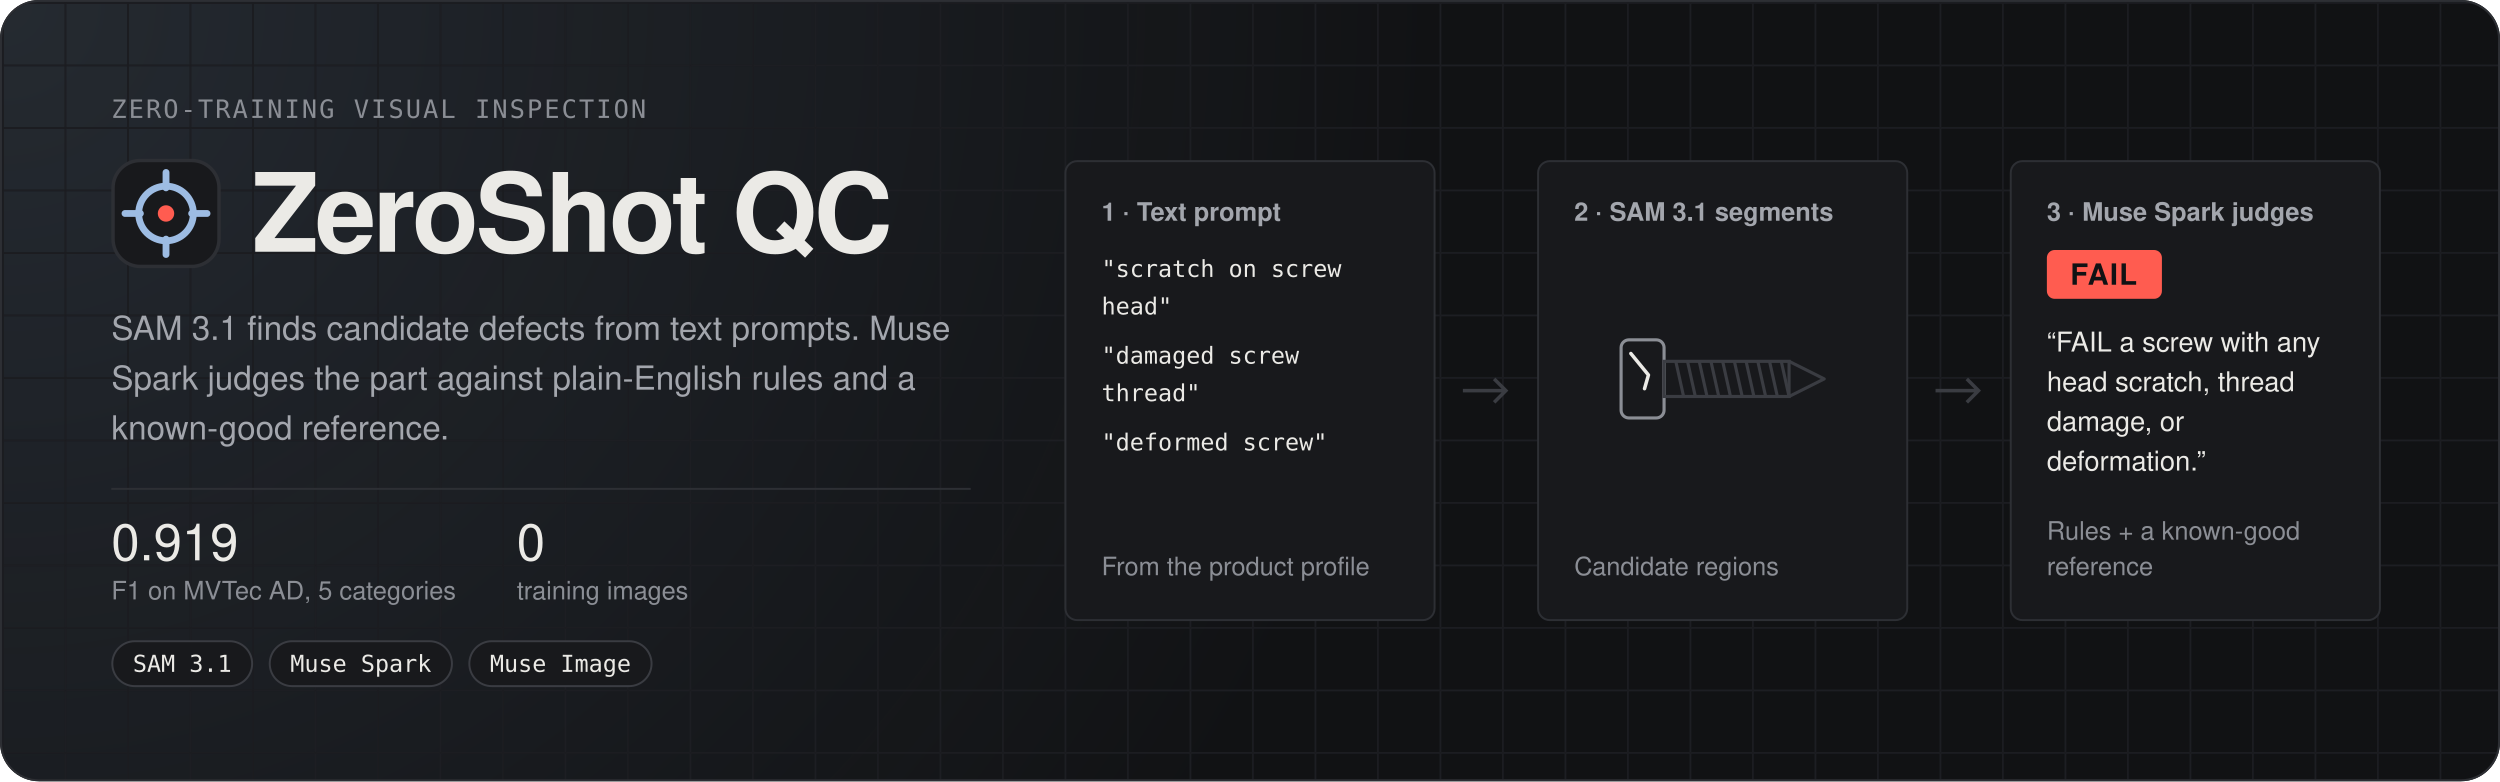
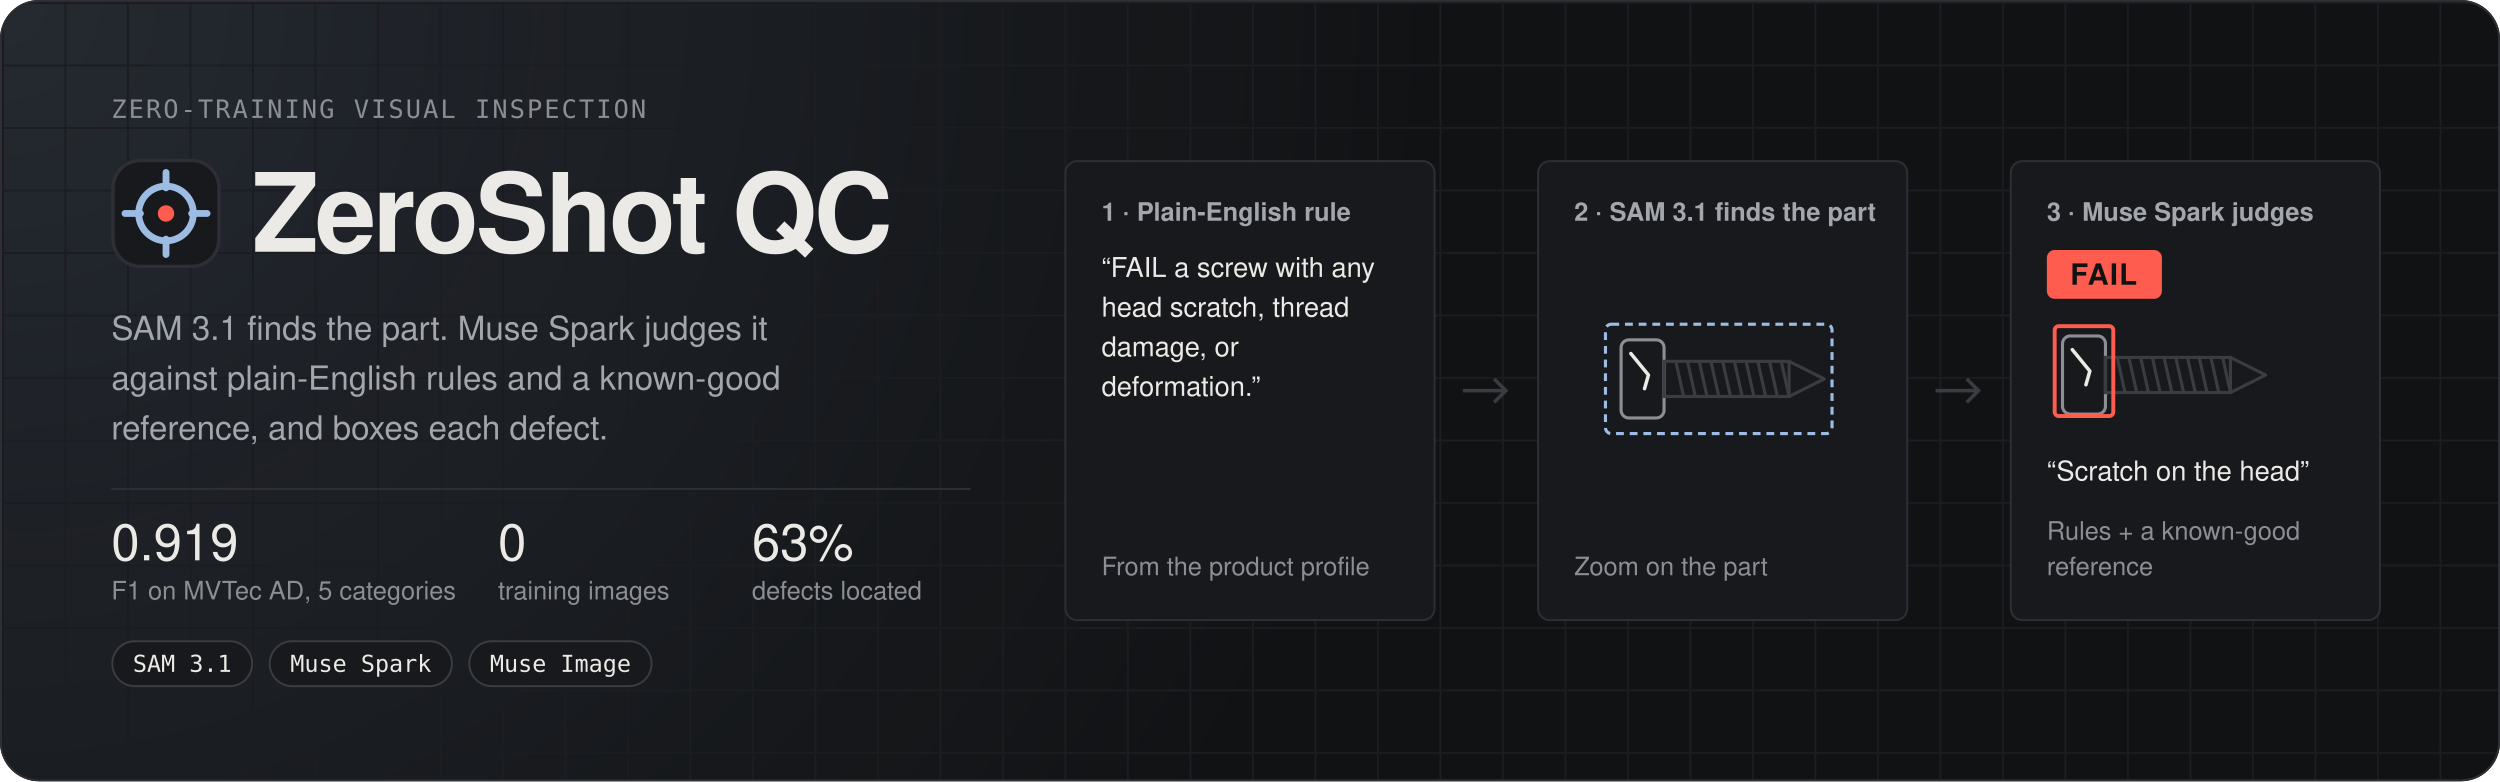
<svg xmlns="http://www.w3.org/2000/svg" width="1280" height="400" viewBox="0 0 1280 400" role="img" aria-labelledby="t d">
  <defs>
    <pattern id="grid" x="1" y="1" width="32" height="32" patternUnits="userSpaceOnUse">
      <path d="M0 .5H32M.5 0V32" stroke="#1b1c20" stroke-width="1" fill="none" />
    </pattern>
    <radialGradient id="glow" gradientUnits="userSpaceOnUse" cx="1" cy="1" r="736">
      <stop offset="0" stop-color="#9dbce3" stop-opacity="0.14" />
      <stop offset="1" stop-color="#9dbce3" stop-opacity="0" />
    </radialGradient>
    <clipPath id="clip">
      <rect x="1" y="1" width="1278" height="398" rx="19" />
    </clipPath>
  </defs>
  <rect width="1280" height="400" rx="20" fill="#111214" />
  <g clip-path="url(#clip)">
    <rect width="1280" height="400" fill="url(#glow)" />
    <rect width="1280" height="400" fill="url(#grid)" />
  </g>
  <rect x="0.5" y="0.5" width="1279" height="399" rx="19.5" fill="none" stroke="#2d2f34" />
  <text x="57" y="60.4" font-size="13" fill="#8b8e95" font-family="ui-monospace, SFMono-Regular, Menlo, Consolas, monospace" letter-spacing="1.04">ZERO-TRAINING VISUAL INSPECTION</text>
  <svg x="57" y="81.3" width="56" height="56" viewBox="0 0 32 32" fill="none">
    <rect x="0.5" y="0.5" width="31" height="31" rx="8" fill="#18191c" stroke="#2d2f34" />
    <circle cx="16" cy="16" r="8" stroke="#9dbce3" stroke-width="2" />
    <path d="M16 4v4.5M16 23.5V28M4 16h4.5M23.5 16H28" stroke="#9dbce3" stroke-width="2" stroke-linecap="round" />
    <circle cx="16" cy="16" r="2.4" fill="#ff5c50" />
  </svg>
  <text x="129" y="128.9" font-size="56" fill="#ebeae6" font-family="-apple-system, 'Segoe UI', Helvetica, Arial, sans-serif" font-weight="600" letter-spacing="-1.68">ZeroShot QC</text>
-   <text x="57" y="174.0" font-size="17" fill="#a3a6ad" font-family="-apple-system, 'Segoe UI', Helvetica, Arial, sans-serif">SAM 3.1 finds candidate defects from text prompts. Muse</text>
-   <text x="57" y="199.5" font-size="17" fill="#a3a6ad" font-family="-apple-system, 'Segoe UI', Helvetica, Arial, sans-serif">Spark judges the part against plain-English rules and a</text>
-   <text x="57" y="225.0" font-size="17" fill="#a3a6ad" font-family="-apple-system, 'Segoe UI', Helvetica, Arial, sans-serif">known-good reference.</text>
+   <text x="57" y="174.0" font-size="17" fill="#a3a6ad" font-family="-apple-system, 'Segoe UI', Helvetica, Arial, sans-serif">SAM 3.1 finds the part. Muse Spark judges it</text>
+   <text x="57" y="199.5" font-size="17" fill="#a3a6ad" font-family="-apple-system, 'Segoe UI', Helvetica, Arial, sans-serif">against plain-English rules and a known-good</text>
+   <text x="57" y="225.0" font-size="17" fill="#a3a6ad" font-family="-apple-system, 'Segoe UI', Helvetica, Arial, sans-serif">reference, and boxes each defect.</text>
  <rect x="57" y="249.8" width="440" height="1" fill="#2d2f34" />
  <text x="57" y="286.9" font-size="26" fill="#ebeae6" font-family="-apple-system, 'Segoe UI', Helvetica, Arial, sans-serif" font-weight="500">0.919</text>
  <text x="57" y="306.9" font-size="13" fill="#8b8e95" font-family="-apple-system, 'Segoe UI', Helvetica, Arial, sans-serif">F1 on MVTec AD, 5 categories</text>
-   <text x="264.6" y="286.9" font-size="26" fill="#ebeae6" font-family="-apple-system, 'Segoe UI', Helvetica, Arial, sans-serif" font-weight="500">0</text>
-   <text x="264.6" y="306.9" font-size="13" fill="#8b8e95" font-family="-apple-system, 'Segoe UI', Helvetica, Arial, sans-serif">training images</text>
+   <text x="255" y="286.9" font-size="26" fill="#ebeae6" font-family="-apple-system, 'Segoe UI', Helvetica, Arial, sans-serif" font-weight="500">0</text>
+   <text x="255" y="306.9" font-size="13" fill="#8b8e95" font-family="-apple-system, 'Segoe UI', Helvetica, Arial, sans-serif">training images</text>
+   <text x="385" y="286.9" font-size="26" fill="#ebeae6" font-family="-apple-system, 'Segoe UI', Helvetica, Arial, sans-serif" font-weight="500">63%</text>
+   <text x="385" y="306.9" font-size="13" fill="#8b8e95" font-family="-apple-system, 'Segoe UI', Helvetica, Arial, sans-serif">defects located</text>
  <rect x="57.5" y="328.3" width="71.6" height="23" rx="11.5" fill="#18191c" stroke="#3a3c42" />
  <text x="93.3" y="344" font-size="12" fill="#ebeae6" font-family="ui-monospace, SFMono-Regular, Menlo, Consolas, monospace" text-anchor="middle">SAM 3.1</text>
  <rect x="138.1" y="328.3" width="93.3" height="23" rx="11.5" fill="#18191c" stroke="#3a3c42" />
  <text x="184.75" y="344" font-size="12" fill="#ebeae6" font-family="ui-monospace, SFMono-Regular, Menlo, Consolas, monospace" text-anchor="middle">Muse Spark</text>
  <rect x="240.3" y="328.3" width="93.3" height="23" rx="11.5" fill="#18191c" stroke="#3a3c42" />
  <text x="286.95" y="344" font-size="12" fill="#ebeae6" font-family="ui-monospace, SFMono-Regular, Menlo, Consolas, monospace" text-anchor="middle">Muse Image</text>
  <rect x="545.5" y="82.5" width="189" height="235" rx="6" fill="#18191c" stroke="#2d2f34" />
-   <text x="564" y="113" font-size="13" fill="#a3a6ad" font-family="-apple-system, 'Segoe UI', Helvetica, Arial, sans-serif" font-weight="600">1 · Text prompt</text>
-   <text x="564" y="141.8" font-size="12" fill="#ebeae6" font-family="ui-monospace, SFMono-Regular, Menlo, Consolas, monospace">"scratch on screw</text>
-   <text x="564" y="161" font-size="12" fill="#ebeae6" font-family="ui-monospace, SFMono-Regular, Menlo, Consolas, monospace">head"</text>
-   <text x="564" y="186.2" font-size="12" fill="#ebeae6" font-family="ui-monospace, SFMono-Regular, Menlo, Consolas, monospace">"damaged screw</text>
-   <text x="564" y="205.4" font-size="12" fill="#ebeae6" font-family="ui-monospace, SFMono-Regular, Menlo, Consolas, monospace">thread"</text>
-   <text x="564" y="230.6" font-size="12" fill="#ebeae6" font-family="ui-monospace, SFMono-Regular, Menlo, Consolas, monospace">"deformed screw"</text>
+   <text x="564" y="113" font-size="13" fill="#a3a6ad" font-family="-apple-system, 'Segoe UI', Helvetica, Arial, sans-serif" font-weight="600">1 · Plain-English rule</text>
+   <text x="564" y="141.8" font-size="14" fill="#ebeae6" font-family="-apple-system, 'Segoe UI', Helvetica, Arial, sans-serif">“FAIL a screw with any</text>
+   <text x="564" y="162.1" font-size="14" fill="#ebeae6" font-family="-apple-system, 'Segoe UI', Helvetica, Arial, sans-serif">head scratch, thread</text>
+   <text x="564" y="182.4" font-size="14" fill="#ebeae6" font-family="-apple-system, 'Segoe UI', Helvetica, Arial, sans-serif">damage, or</text>
+   <text x="564" y="202.7" font-size="14" fill="#ebeae6" font-family="-apple-system, 'Segoe UI', Helvetica, Arial, sans-serif">deformation.”</text>
  <text x="564" y="294.5" font-size="13" fill="#8b8e95" font-family="-apple-system, 'Segoe UI', Helvetica, Arial, sans-serif">From the product profile</text>
  <svg x="747" y="192" width="28" height="16" viewBox="0 0 28 16" fill="none" stroke="#3a3c42" stroke-width="1.8">
    <path d="M2 8h22M18 2l6 6-6 6" />
  </svg>
  <rect x="787.5" y="82.5" width="189" height="235" rx="6" fill="#18191c" stroke="#2d2f34" />
-   <text x="806" y="113" font-size="13" fill="#a3a6ad" font-family="-apple-system, 'Segoe UI', Helvetica, Arial, sans-serif" font-weight="600">2 · SAM 3.1 segments</text>
+   <text x="806" y="113" font-size="13" fill="#a3a6ad" font-family="-apple-system, 'Segoe UI', Helvetica, Arial, sans-serif" font-weight="600">2 · SAM 3.1 finds the part</text>
  <svg x="816" y="128" width="132" height="132" viewBox="0 0 132 132" fill="none" stroke-width="1.6">
    <rect x="14" y="46" width="22" height="40" rx="4" stroke="#8b8e95" />
    <rect x="36" y="57" width="64" height="18" stroke="#3a3c42" />
    <path d="M42 57l4 18M48 57l4 18M54 57l4 18M60 57l4 18M66 57l4 18M72 57l4 18M78 57l4 18M84 57l4 18M90 57l4 18M96 57l4 18" stroke="#3a3c42" />
    <path d="M100 57L118 66L100 75" stroke="#3a3c42" stroke-linejoin="round" />
+     <rect x="6" y="38" width="116" height="56" rx="3" stroke="#9dbce3" stroke-dasharray="4 3" />
    <path d="M19 53l9 11-2 7" stroke="#ebeae6" stroke-width="1.8" stroke-linecap="round" stroke-linejoin="round" />
  </svg>
-   <text x="806" y="294.5" font-size="13" fill="#8b8e95" font-family="-apple-system, 'Segoe UI', Helvetica, Arial, sans-serif">Candidate regions</text>
+   <text x="806" y="294.5" font-size="13" fill="#8b8e95" font-family="-apple-system, 'Segoe UI', Helvetica, Arial, sans-serif">Zoom on the part</text>
  <svg x="989" y="192" width="28" height="16" viewBox="0 0 28 16" fill="none" stroke="#3a3c42" stroke-width="1.8">
    <path d="M2 8h22M18 2l6 6-6 6" />
  </svg>
  <rect x="1029.5" y="82.5" width="189" height="235" rx="6" fill="#18191c" stroke="#2d2f34" />
  <text x="1048" y="113" font-size="13" fill="#a3a6ad" font-family="-apple-system, 'Segoe UI', Helvetica, Arial, sans-serif" font-weight="600">3 · Muse Spark judges</text>
  <rect x="1048" y="128" width="58.9" height="25" rx="4" fill="#ff5c50" />
  <text x="1060" y="145.8" font-size="15" fill="#111214" font-family="-apple-system, 'Segoe UI', Helvetica, Arial, sans-serif" font-weight="600" letter-spacing="0.6">FAIL</text>
-   <text x="1048" y="180.0" font-size="14" fill="#ebeae6" font-family="-apple-system, 'Segoe UI', Helvetica, Arial, sans-serif">“FAIL a screw with any</text>
-   <text x="1048" y="200.3" font-size="14" fill="#ebeae6" font-family="-apple-system, 'Segoe UI', Helvetica, Arial, sans-serif">head scratch, thread</text>
-   <text x="1048" y="220.6" font-size="14" fill="#ebeae6" font-family="-apple-system, 'Segoe UI', Helvetica, Arial, sans-serif">damage, or</text>
-   <text x="1048" y="240.9" font-size="14" fill="#ebeae6" font-family="-apple-system, 'Segoe UI', Helvetica, Arial, sans-serif">deformation.”</text>
+   <svg x="1048" y="164" width="116" height="56" viewBox="6 38 116 56" fill="none" stroke-width="1.6">
+     <rect x="14" y="46" width="22" height="40" rx="4" stroke="#8b8e95" />
+     <rect x="36" y="57" width="64" height="18" stroke="#3a3c42" />
+     <path d="M42 57l4 18M48 57l4 18M54 57l4 18M60 57l4 18M66 57l4 18M72 57l4 18M78 57l4 18M84 57l4 18M90 57l4 18M96 57l4 18" stroke="#3a3c42" />
+     <path d="M100 57L118 66L100 75" stroke="#3a3c42" stroke-linejoin="round" />
+     <path d="M19 53l9 11-2 7" stroke="#ebeae6" stroke-width="1.8" stroke-linecap="round" stroke-linejoin="round" />
+     <rect x="10" y="41" width="30" height="46" rx="2" stroke="#ff5c50" stroke-width="2" />
+   </svg>
+   <text x="1048" y="246" font-size="14" fill="#ebeae6" font-family="-apple-system, 'Segoe UI', Helvetica, Arial, sans-serif">“Scratch on the head”</text>
  <text x="1048" y="276.3" font-size="13" fill="#8b8e95" font-family="-apple-system, 'Segoe UI', Helvetica, Arial, sans-serif">Rules + a known-good</text>
  <text x="1048" y="294.5" font-size="13" fill="#8b8e95" font-family="-apple-system, 'Segoe UI', Helvetica, Arial, sans-serif">reference</text>
</svg>
